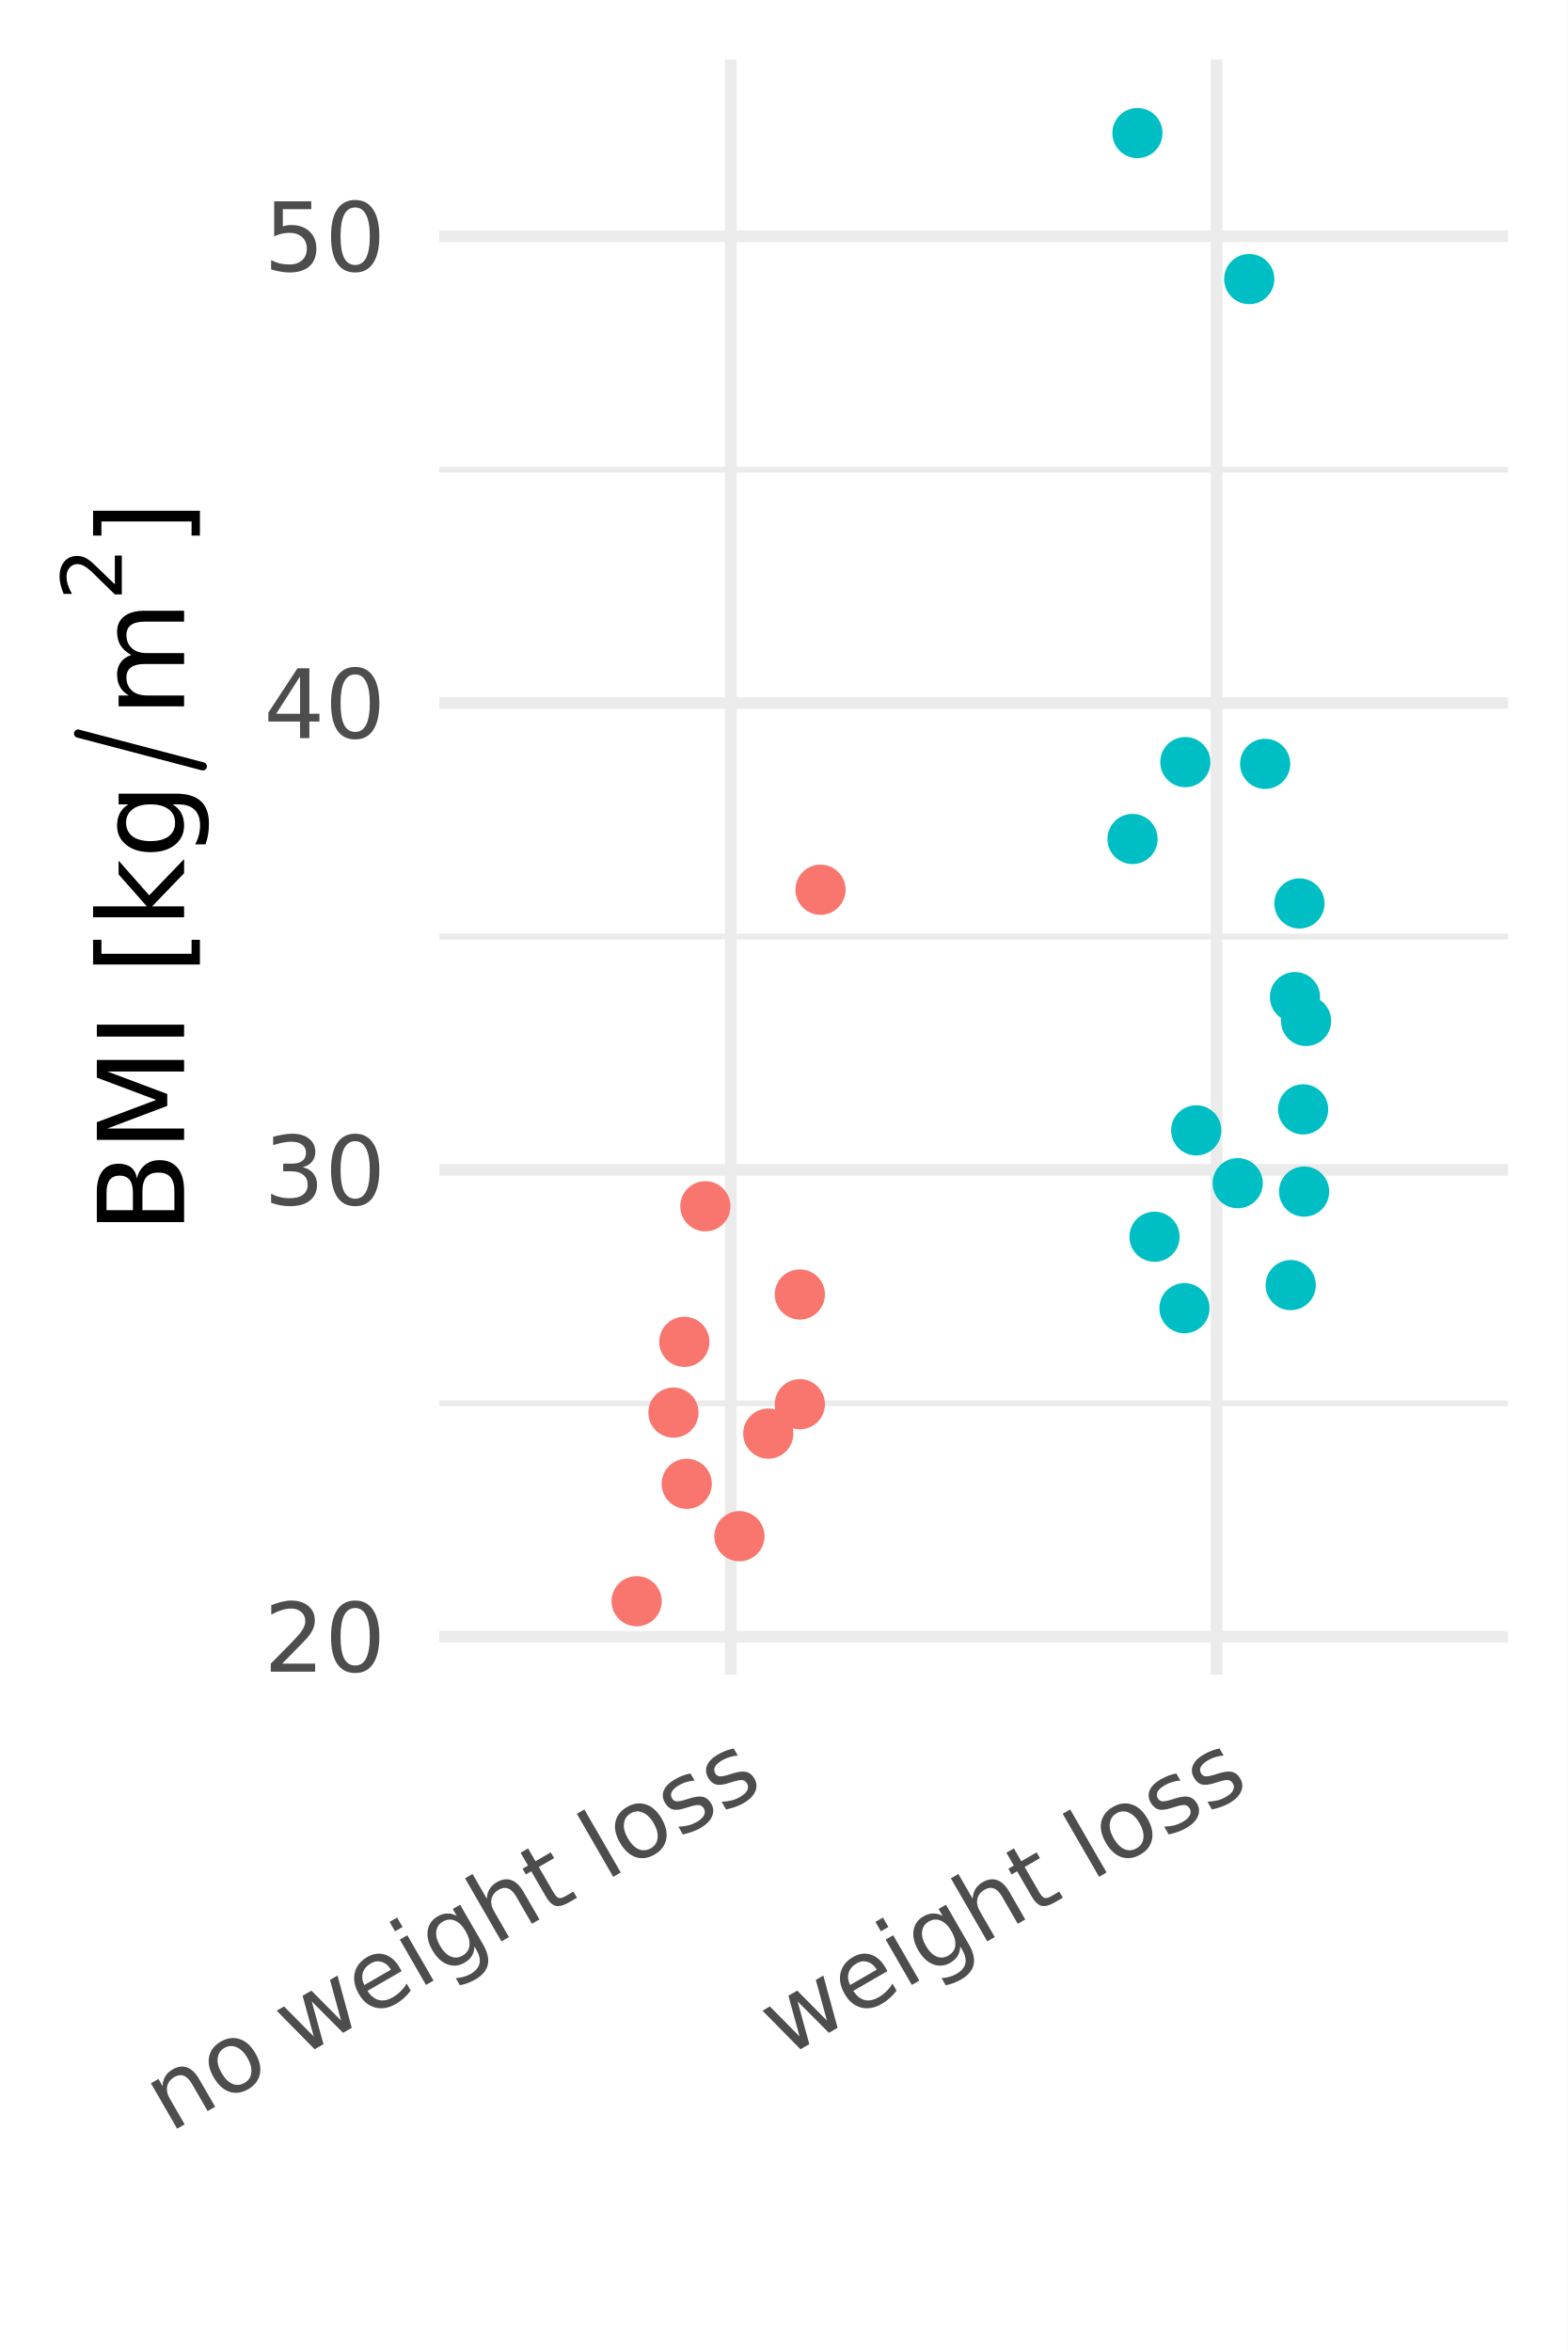
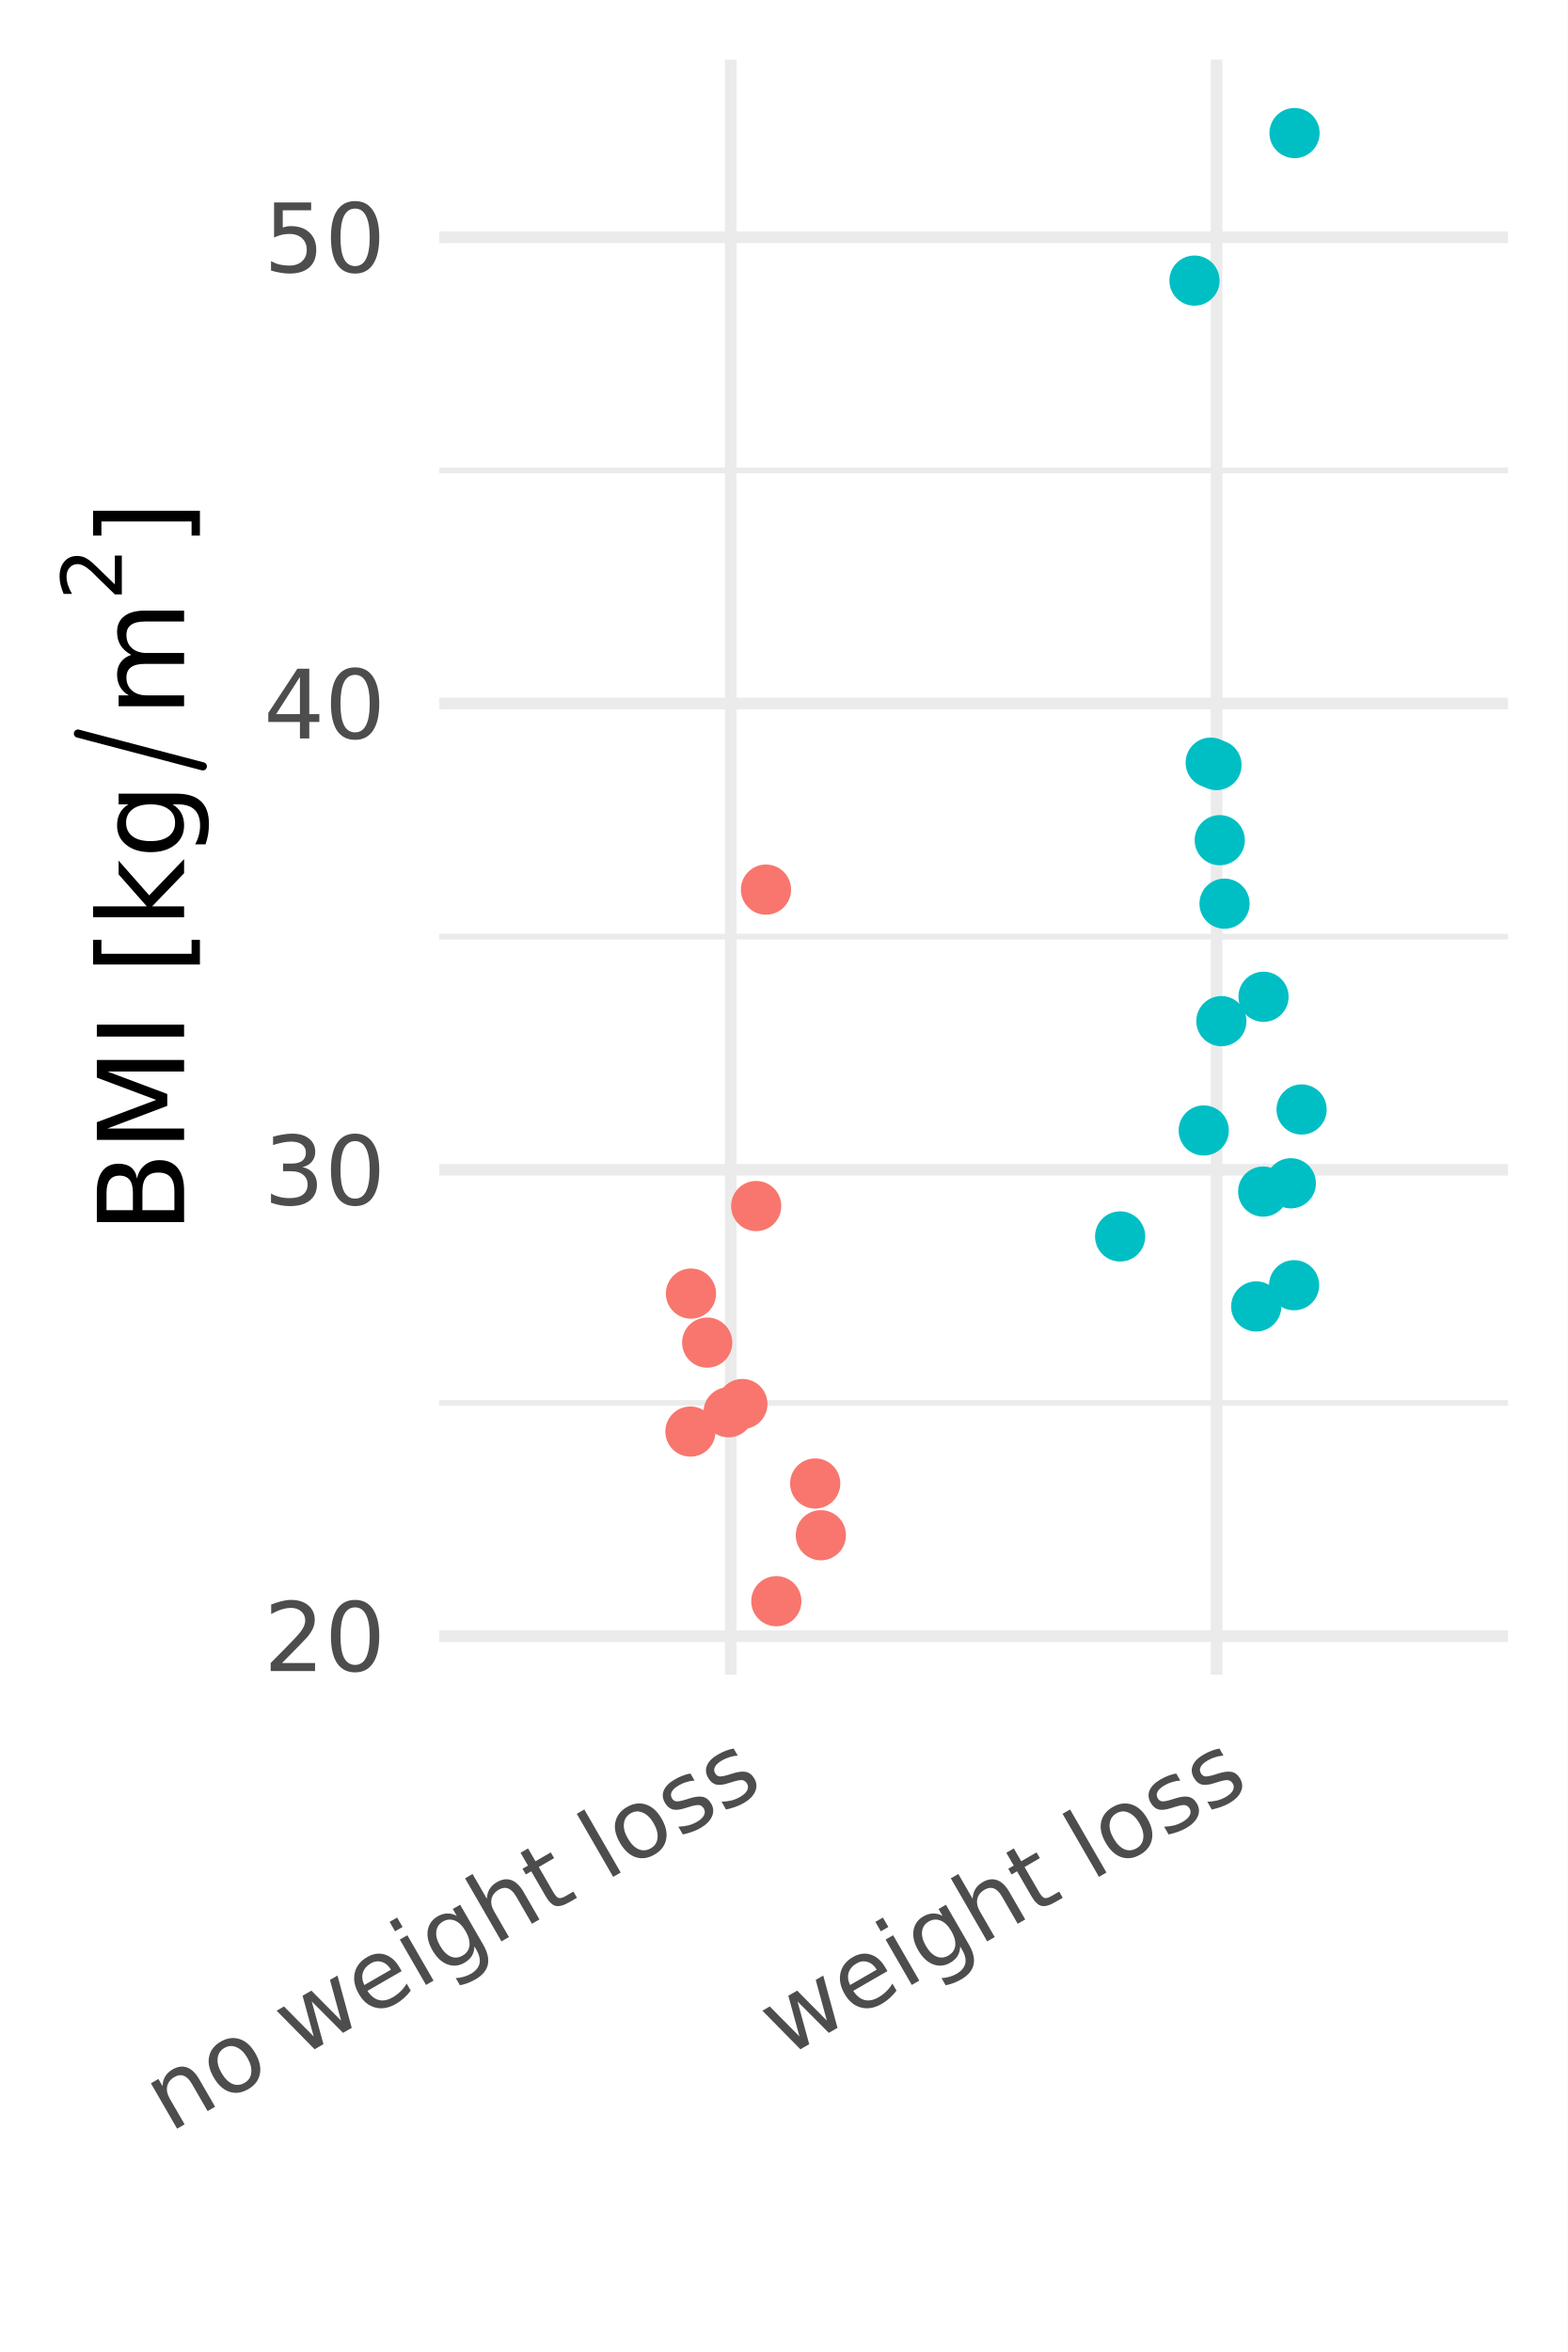
- <svg xmlns="http://www.w3.org/2000/svg" viewBox="0 0 144.00 216.00">
+ <svg xmlns="http://www.w3.org/2000/svg" class="svglite" width="144.00pt" height="216.00pt" viewBox="0 0 144.00 216.00">
  <defs>
    <style type="text/css">
-     line, polyline, polygon, path, rect, circle {
+     .svglite line, .svglite polyline, .svglite polygon, .svglite path, .svglite rect, .svglite circle {
      fill: none;
      stroke: #000000;
      stroke-linecap: round;
      stroke-linejoin: round;
      stroke-miterlimit: 10.00;
    }
  </style>
  </defs>
  <rect width="100%" height="100%" style="stroke: none; fill: #FFFFFF;" />
  <defs>
-     <clipPath id="cpNDAuMzV8MTM4LjUyfDE1My43OXw1LjQ4">
+     <clipPath id="cpMC4wMHwxNDQuMDB8MC4wMHwyMTYuMDA=">
+       <rect x="0.00" y="0.00" width="144.00" height="216.00" />
+     </clipPath>
+   </defs>
+   <g clip-path="url(#cpMC4wMHwxNDQuMDB8MC4wMHwyMTYuMDA=)">
+ </g>
+   <defs>
+     <clipPath id="cpNDAuMzV8MTM4LjUyfDUuNDh8MTUzLjc5">
      <rect x="40.35" y="5.48" width="98.17" height="148.31" />
    </clipPath>
  </defs>
-   <polyline points="40.35,128.88 138.52,128.88 " style="stroke-width: 0.53; stroke: #EBEBEB; stroke-linecap: butt;" clip-path="url(#cpNDAuMzV8MTM4LjUyfDE1My43OXw1LjQ4)" />
-   <polyline points="40.35,86.01 138.52,86.01 " style="stroke-width: 0.53; stroke: #EBEBEB; stroke-linecap: butt;" clip-path="url(#cpNDAuMzV8MTM4LjUyfDE1My43OXw1LjQ4)" />
-   <polyline points="40.35,43.13 138.52,43.13 " style="stroke-width: 0.53; stroke: #EBEBEB; stroke-linecap: butt;" clip-path="url(#cpNDAuMzV8MTM4LjUyfDE1My43OXw1LjQ4)" />
-   <polyline points="40.35,150.31 138.52,150.31 " style="stroke-width: 1.07; stroke: #EBEBEB; stroke-linecap: butt;" clip-path="url(#cpNDAuMzV8MTM4LjUyfDE1My43OXw1LjQ4)" />
-   <polyline points="40.35,107.44 138.52,107.44 " style="stroke-width: 1.07; stroke: #EBEBEB; stroke-linecap: butt;" clip-path="url(#cpNDAuMzV8MTM4LjUyfDE1My43OXw1LjQ4)" />
-   <polyline points="40.35,64.57 138.52,64.57 " style="stroke-width: 1.07; stroke: #EBEBEB; stroke-linecap: butt;" clip-path="url(#cpNDAuMzV8MTM4LjUyfDE1My43OXw1LjQ4)" />
-   <polyline points="40.35,21.70 138.52,21.70 " style="stroke-width: 1.07; stroke: #EBEBEB; stroke-linecap: butt;" clip-path="url(#cpNDAuMzV8MTM4LjUyfDE1My43OXw1LjQ4)" />
-   <polyline points="67.13,153.79 67.13,5.48 " style="stroke-width: 1.07; stroke: #EBEBEB; stroke-linecap: butt;" clip-path="url(#cpNDAuMzV8MTM4LjUyfDE1My43OXw1LjQ4)" />
-   <polyline points="111.75,153.79 111.75,5.48 " style="stroke-width: 1.07; stroke: #EBEBEB; stroke-linecap: butt;" clip-path="url(#cpNDAuMzV8MTM4LjUyfDE1My43OXw1LjQ4)" />
-   <circle cx="113.69" cy="108.66" r="1.95" style="stroke-width: 0.71; stroke: #00BFC4; fill: #00BFC4;" clip-path="url(#cpNDAuMzV8MTM4LjUyfDE1My43OXw1LjQ4)" />
-   <circle cx="119.36" cy="82.97" r="1.95" style="stroke-width: 0.71; stroke: #00BFC4; fill: #00BFC4;" clip-path="url(#cpNDAuMzV8MTM4LjUyfDE1My43OXw1LjQ4)" />
-   <circle cx="119.70" cy="101.88" r="1.95" style="stroke-width: 0.71; stroke: #00BFC4; fill: #00BFC4;" clip-path="url(#cpNDAuMzV8MTM4LjUyfDE1My43OXw1LjQ4)" />
-   <circle cx="109.88" cy="103.81" r="1.95" style="stroke-width: 0.71; stroke: #00BFC4; fill: #00BFC4;" clip-path="url(#cpNDAuMzV8MTM4LjUyfDE1My43OXw1LjQ4)" />
-   <circle cx="118.95" cy="91.57" r="1.95" style="stroke-width: 0.71; stroke: #00BFC4; fill: #00BFC4;" clip-path="url(#cpNDAuMzV8MTM4LjUyfDE1My43OXw1LjQ4)" />
-   <circle cx="108.88" cy="69.99" r="1.95" style="stroke-width: 0.71; stroke: #00BFC4; fill: #00BFC4;" clip-path="url(#cpNDAuMzV8MTM4LjUyfDE1My43OXw1LjQ4)" />
-   <circle cx="106.05" cy="113.58" r="1.95" style="stroke-width: 0.71; stroke: #00BFC4; fill: #00BFC4;" clip-path="url(#cpNDAuMzV8MTM4LjUyfDE1My43OXw1LjQ4)" />
-   <circle cx="119.97" cy="93.76" r="1.95" style="stroke-width: 0.71; stroke: #00BFC4; fill: #00BFC4;" clip-path="url(#cpNDAuMzV8MTM4LjUyfDE1My43OXw1LjQ4)" />
-   <circle cx="118.56" cy="118.02" r="1.95" style="stroke-width: 0.71; stroke: #00BFC4; fill: #00BFC4;" clip-path="url(#cpNDAuMzV8MTM4LjUyfDE1My43OXw1LjQ4)" />
-   <circle cx="114.75" cy="25.63" r="1.95" style="stroke-width: 0.71; stroke: #00BFC4; fill: #00BFC4;" clip-path="url(#cpNDAuMzV8MTM4LjUyfDE1My43OXw1LjQ4)" />
-   <circle cx="119.79" cy="109.43" r="1.95" style="stroke-width: 0.71; stroke: #00BFC4; fill: #00BFC4;" clip-path="url(#cpNDAuMzV8MTM4LjUyfDE1My43OXw1LjQ4)" />
-   <circle cx="104.03" cy="77.05" r="1.95" style="stroke-width: 0.71; stroke: #00BFC4; fill: #00BFC4;" clip-path="url(#cpNDAuMzV8MTM4LjUyfDE1My43OXw1LjQ4)" />
-   <circle cx="104.48" cy="12.22" r="1.95" style="stroke-width: 0.71; stroke: #00BFC4; fill: #00BFC4;" clip-path="url(#cpNDAuMzV8MTM4LjUyfDE1My43OXw1LjQ4)" />
-   <circle cx="108.80" cy="120.14" r="1.95" style="stroke-width: 0.71; stroke: #00BFC4; fill: #00BFC4;" clip-path="url(#cpNDAuMzV8MTM4LjUyfDE1My43OXw1LjQ4)" />
-   <circle cx="116.21" cy="70.15" r="1.95" style="stroke-width: 0.71; stroke: #00BFC4; fill: #00BFC4;" clip-path="url(#cpNDAuMzV8MTM4LjUyfDE1My43OXw1LjQ4)" />
-   <circle cx="73.47" cy="128.96" r="1.95" style="stroke-width: 0.71; stroke: #F8766D; fill: #F8766D;" clip-path="url(#cpNDAuMzV8MTM4LjUyfDE1My43OXw1LjQ4)" />
-   <circle cx="63.08" cy="136.27" r="1.95" style="stroke-width: 0.71; stroke: #F8766D; fill: #F8766D;" clip-path="url(#cpNDAuMzV8MTM4LjUyfDE1My43OXw1LjQ4)" />
-   <circle cx="58.48" cy="147.05" r="1.95" style="stroke-width: 0.71; stroke: #F8766D; fill: #F8766D;" clip-path="url(#cpNDAuMzV8MTM4LjUyfDE1My43OXw1LjQ4)" />
-   <circle cx="73.47" cy="118.88" r="1.95" style="stroke-width: 0.71; stroke: #F8766D; fill: #F8766D;" clip-path="url(#cpNDAuMzV8MTM4LjUyfDE1My43OXw1LjQ4)" />
-   <circle cx="67.92" cy="141.08" r="1.95" style="stroke-width: 0.71; stroke: #F8766D; fill: #F8766D;" clip-path="url(#cpNDAuMzV8MTM4LjUyfDE1My43OXw1LjQ4)" />
-   <circle cx="64.79" cy="110.78" r="1.95" style="stroke-width: 0.71; stroke: #F8766D; fill: #F8766D;" clip-path="url(#cpNDAuMzV8MTM4LjUyfDE1My43OXw1LjQ4)" />
-   <circle cx="62.86" cy="123.23" r="1.95" style="stroke-width: 0.71; stroke: #F8766D; fill: #F8766D;" clip-path="url(#cpNDAuMzV8MTM4LjUyfDE1My43OXw1LjQ4)" />
-   <circle cx="75.37" cy="81.71" r="1.95" style="stroke-width: 0.71; stroke: #F8766D; fill: #F8766D;" clip-path="url(#cpNDAuMzV8MTM4LjUyfDE1My43OXw1LjQ4)" />
-   <circle cx="61.86" cy="129.73" r="1.95" style="stroke-width: 0.71; stroke: #F8766D; fill: #F8766D;" clip-path="url(#cpNDAuMzV8MTM4LjUyfDE1My43OXw1LjQ4)" />
-   <circle cx="70.57" cy="131.66" r="1.95" style="stroke-width: 0.71; stroke: #F8766D; fill: #F8766D;" clip-path="url(#cpNDAuMzV8MTM4LjUyfDE1My43OXw1LjQ4)" />
-   <defs>
-     <clipPath id="cpMC4wMHwxNDQuMDB8MjE2LjAwfDAuMDA=">
-       <rect x="0.00" y="0.00" width="144.00" height="216.00" />
-     </clipPath>
-   </defs>
-   <g clip-path="url(#cpMC4wMHwxNDQuMDB8MjE2LjAwfDAuMDA=)">
-     <text x="24.23" y="153.52" style="font-size: 8.80px; fill: #4D4D4D; font-family: DejaVu Sans;" textLength="11.20px" lengthAdjust="spacingAndGlyphs">20</text>
+   <g clip-path="url(#cpNDAuMzV8MTM4LjUyfDUuNDh8MTUzLjc5)">
+     <polyline points="40.35,128.84 138.52,128.84 " style="stroke-width: 0.53; stroke: #EBEBEB; stroke-linecap: butt;" />
+     <polyline points="40.35,86.02 138.52,86.02 " style="stroke-width: 0.53; stroke: #EBEBEB; stroke-linecap: butt;" />
+     <polyline points="40.35,43.20 138.52,43.20 " style="stroke-width: 0.53; stroke: #EBEBEB; stroke-linecap: butt;" />
+     <polyline points="40.35,150.26 138.52,150.26 " style="stroke-width: 1.07; stroke: #EBEBEB; stroke-linecap: butt;" />
+     <polyline points="40.35,107.43 138.52,107.43 " style="stroke-width: 1.07; stroke: #EBEBEB; stroke-linecap: butt;" />
+     <polyline points="40.35,64.61 138.52,64.61 " style="stroke-width: 1.07; stroke: #EBEBEB; stroke-linecap: butt;" />
+     <polyline points="40.35,21.79 138.52,21.79 " style="stroke-width: 1.07; stroke: #EBEBEB; stroke-linecap: butt;" />
+     <polyline points="67.12,153.79 67.12,5.48 " style="stroke-width: 1.07; stroke: #EBEBEB; stroke-linecap: butt;" />
+     <polyline points="111.75,153.79 111.75,5.48 " style="stroke-width: 1.07; stroke: #EBEBEB; stroke-linecap: butt;" />
+     <circle cx="118.57" cy="108.67" r="1.95" style="stroke-width: 0.71; stroke: #00BFC4; fill: #00BFC4;" />
+     <circle cx="112.48" cy="82.99" r="1.95" style="stroke-width: 0.71; stroke: #00BFC4; fill: #00BFC4;" />
+     <circle cx="119.56" cy="101.89" r="1.95" style="stroke-width: 0.71; stroke: #00BFC4; fill: #00BFC4;" />
+     <circle cx="110.57" cy="103.82" r="1.95" style="stroke-width: 0.71; stroke: #00BFC4; fill: #00BFC4;" />
+     <circle cx="116.06" cy="91.54" r="1.95" style="stroke-width: 0.71; stroke: #00BFC4; fill: #00BFC4;" />
+     <circle cx="111.21" cy="70.04" r="1.95" style="stroke-width: 0.71; stroke: #00BFC4; fill: #00BFC4;" />
+     <circle cx="102.89" cy="113.55" r="1.95" style="stroke-width: 0.71; stroke: #00BFC4; fill: #00BFC4;" />
+     <circle cx="112.19" cy="93.78" r="1.95" style="stroke-width: 0.71; stroke: #00BFC4; fill: #00BFC4;" />
+     <circle cx="118.87" cy="118.03" r="1.95" style="stroke-width: 0.71; stroke: #00BFC4; fill: #00BFC4;" />
+     <circle cx="109.72" cy="25.77" r="1.95" style="stroke-width: 0.71; stroke: #00BFC4; fill: #00BFC4;" />
+     <circle cx="116.03" cy="109.43" r="1.95" style="stroke-width: 0.71; stroke: #00BFC4; fill: #00BFC4;" />
+     <circle cx="112.04" cy="77.16" r="1.95" style="stroke-width: 0.71; stroke: #00BFC4; fill: #00BFC4;" />
+     <circle cx="118.91" cy="12.22" r="1.95" style="stroke-width: 0.71; stroke: #00BFC4; fill: #00BFC4;" />
+     <circle cx="115.39" cy="119.98" r="1.95" style="stroke-width: 0.71; stroke: #00BFC4; fill: #00BFC4;" />
+     <circle cx="111.74" cy="70.26" r="1.95" style="stroke-width: 0.71; stroke: #00BFC4; fill: #00BFC4;" />
+     <circle cx="68.19" cy="128.94" r="1.95" style="stroke-width: 0.71; stroke: #F8766D; fill: #F8766D;" />
+     <circle cx="74.88" cy="136.24" r="1.95" style="stroke-width: 0.71; stroke: #F8766D; fill: #F8766D;" />
+     <circle cx="71.31" cy="147.05" r="1.95" style="stroke-width: 0.71; stroke: #F8766D; fill: #F8766D;" />
+     <circle cx="63.47" cy="118.80" r="1.95" style="stroke-width: 0.71; stroke: #F8766D; fill: #F8766D;" />
+     <circle cx="75.40" cy="140.99" r="1.95" style="stroke-width: 0.71; stroke: #F8766D; fill: #F8766D;" />
+     <circle cx="69.46" cy="110.76" r="1.95" style="stroke-width: 0.71; stroke: #F8766D; fill: #F8766D;" />
+     <circle cx="64.96" cy="123.30" r="1.95" style="stroke-width: 0.71; stroke: #F8766D; fill: #F8766D;" />
+     <circle cx="70.36" cy="81.70" r="1.95" style="stroke-width: 0.71; stroke: #F8766D; fill: #F8766D;" />
+     <circle cx="66.92" cy="129.70" r="1.95" style="stroke-width: 0.71; stroke: #F8766D; fill: #F8766D;" />
+     <circle cx="63.42" cy="131.47" r="1.95" style="stroke-width: 0.71; stroke: #F8766D; fill: #F8766D;" />
  </g>
-   <g clip-path="url(#cpMC4wMHwxNDQuMDB8MjE2LjAwfDAuMDA=)">
-     <text x="24.23" y="110.65" style="font-size: 8.80px; fill: #4D4D4D; font-family: DejaVu Sans;" textLength="11.20px" lengthAdjust="spacingAndGlyphs">30</text>
-   </g>
-   <g clip-path="url(#cpMC4wMHwxNDQuMDB8MjE2LjAwfDAuMDA=)">
-     <text x="24.23" y="67.78" style="font-size: 8.80px; fill: #4D4D4D; font-family: DejaVu Sans;" textLength="11.20px" lengthAdjust="spacingAndGlyphs">40</text>
-   </g>
-   <g clip-path="url(#cpMC4wMHwxNDQuMDB8MjE2LjAwfDAuMDA=)">
-     <text x="24.23" y="24.90" style="font-size: 8.80px; fill: #4D4D4D; font-family: DejaVu Sans;" textLength="11.20px" lengthAdjust="spacingAndGlyphs">50</text>
-   </g>
-   <g clip-path="url(#cpMC4wMHwxNDQuMDB8MjE2LjAwfDAuMDA=)">
-     <text transform="translate(15.58,195.89) rotate(-30)" style="font-size: 8.80px; fill: #4D4D4D; font-family: DejaVu Sans;" textLength="63.22px" lengthAdjust="spacingAndGlyphs">no weight loss</text>
-   </g>
-   <g clip-path="url(#cpMC4wMHwxNDQuMDB8MjE2LjAwfDAuMDA=)">
-     <text transform="translate(72.12,189.01) rotate(-30)" style="font-size: 8.80px; fill: #4D4D4D; font-family: DejaVu Sans;" textLength="49.47px" lengthAdjust="spacingAndGlyphs">weight loss</text>
-   </g>
-   <g clip-path="url(#cpMC4wMHwxNDQuMDB8MjE2LjAwfDAuMDA=)">
+   <g clip-path="url(#cpMC4wMHwxNDQuMDB8MC4wMHwyMTYuMDA=)">
+     <text x="35.42" y="153.46" text-anchor="end" style="font-size: 8.80px; fill: #4D4D4D; font-family: DejaVu Sans;" textLength="11.19px" lengthAdjust="spacingAndGlyphs">20</text>
+     <text x="35.42" y="110.64" text-anchor="end" style="font-size: 8.80px; fill: #4D4D4D; font-family: DejaVu Sans;" textLength="11.19px" lengthAdjust="spacingAndGlyphs">30</text>
+     <text x="35.42" y="67.82" text-anchor="end" style="font-size: 8.80px; fill: #4D4D4D; font-family: DejaVu Sans;" textLength="11.19px" lengthAdjust="spacingAndGlyphs">40</text>
+     <text x="35.42" y="25.00" text-anchor="end" style="font-size: 8.80px; fill: #4D4D4D; font-family: DejaVu Sans;" textLength="11.19px" lengthAdjust="spacingAndGlyphs">50</text>
+     <text transform="translate(70.33,164.28) rotate(-30)" text-anchor="end" style="font-size: 8.80px; fill: #4D4D4D; font-family: DejaVu Sans;" textLength="63.22px" lengthAdjust="spacingAndGlyphs">no weight loss</text>
+     <text transform="translate(114.95,164.28) rotate(-30)" text-anchor="end" style="font-size: 8.80px; fill: #4D4D4D; font-family: DejaVu Sans;" textLength="49.46px" lengthAdjust="spacingAndGlyphs">weight loss</text>
    <text transform="translate(16.91,113.31) rotate(-90)" style="font-size: 11.00px; font-family: DejaVu Sans;" textLength="28.07px" lengthAdjust="spacingAndGlyphs">BMI [</text>
-   </g>
-   <g clip-path="url(#cpMC4wMHwxNDQuMDB8MjE2LjAwfDAuMDA=)">
    <text transform="translate(16.91,85.24) rotate(-90)" style="font-size: 11.00px; font-family: DejaVu Sans;" textLength="6.37px" lengthAdjust="spacingAndGlyphs">k</text>
-   </g>
-   <g clip-path="url(#cpMC4wMHwxNDQuMDB8MjE2LjAwfDAuMDA=)">
    <text transform="translate(16.91,78.87) rotate(-90)" style="font-size: 11.00px; font-family: DejaVu Sans;" textLength="6.98px" lengthAdjust="spacingAndGlyphs">g</text>
-   </g>
-   <polyline points="18.63,70.38 7.17,67.37 " style="stroke-width: 0.75;" clip-path="url(#cpMC4wMHwxNDQuMDB8MjE2LjAwfDAuMDA=)" />
-   <g clip-path="url(#cpMC4wMHwxNDQuMDB8MjE2LjAwfDAuMDA=)">
-     <text transform="translate(16.91,65.87) rotate(-90)" style="font-size: 11.00px; font-family: DejaVu Sans;" textLength="10.72px" lengthAdjust="spacingAndGlyphs">m</text>
-   </g>
-   <g clip-path="url(#cpMC4wMHwxNDQuMDB8MjE2LjAwfDAuMDA=)">
+     <polyline points="18.63,70.38 7.16,67.37 " style="stroke-width: 0.75;" />
+     <text transform="translate(16.91,65.86) rotate(-90)" style="font-size: 11.00px; font-family: DejaVu Sans;" textLength="10.71px" lengthAdjust="spacingAndGlyphs">m</text>
    <text transform="translate(11.19,55.15) rotate(-90)" style="font-size: 7.70px; font-family: DejaVu Sans;" textLength="4.90px" lengthAdjust="spacingAndGlyphs">2</text>
-   </g>
-   <g clip-path="url(#cpMC4wMHwxNDQuMDB8MjE2LjAwfDAuMDA=)">
    <text transform="translate(16.91,50.25) rotate(-90)" style="font-size: 11.00px; font-family: DejaVu Sans;" textLength="4.29px" lengthAdjust="spacingAndGlyphs">]</text>
  </g>
</svg>
